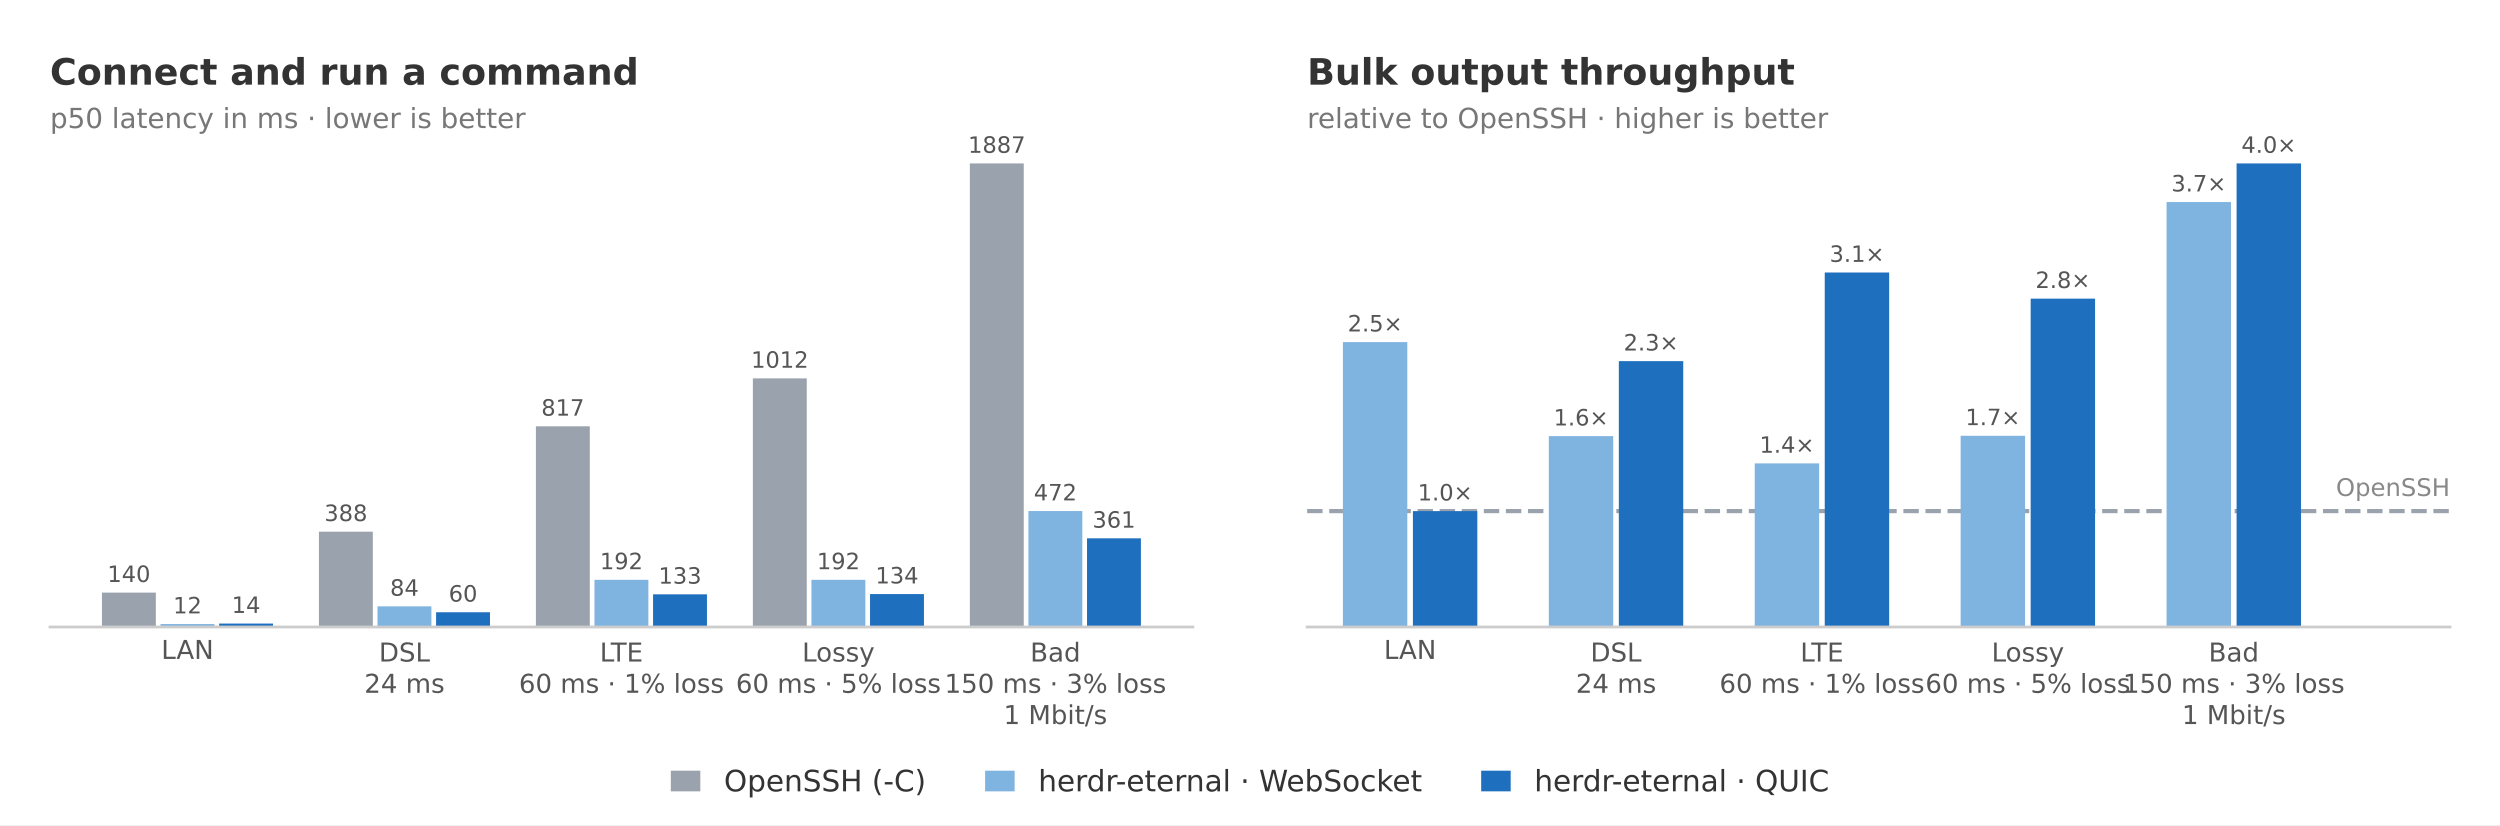
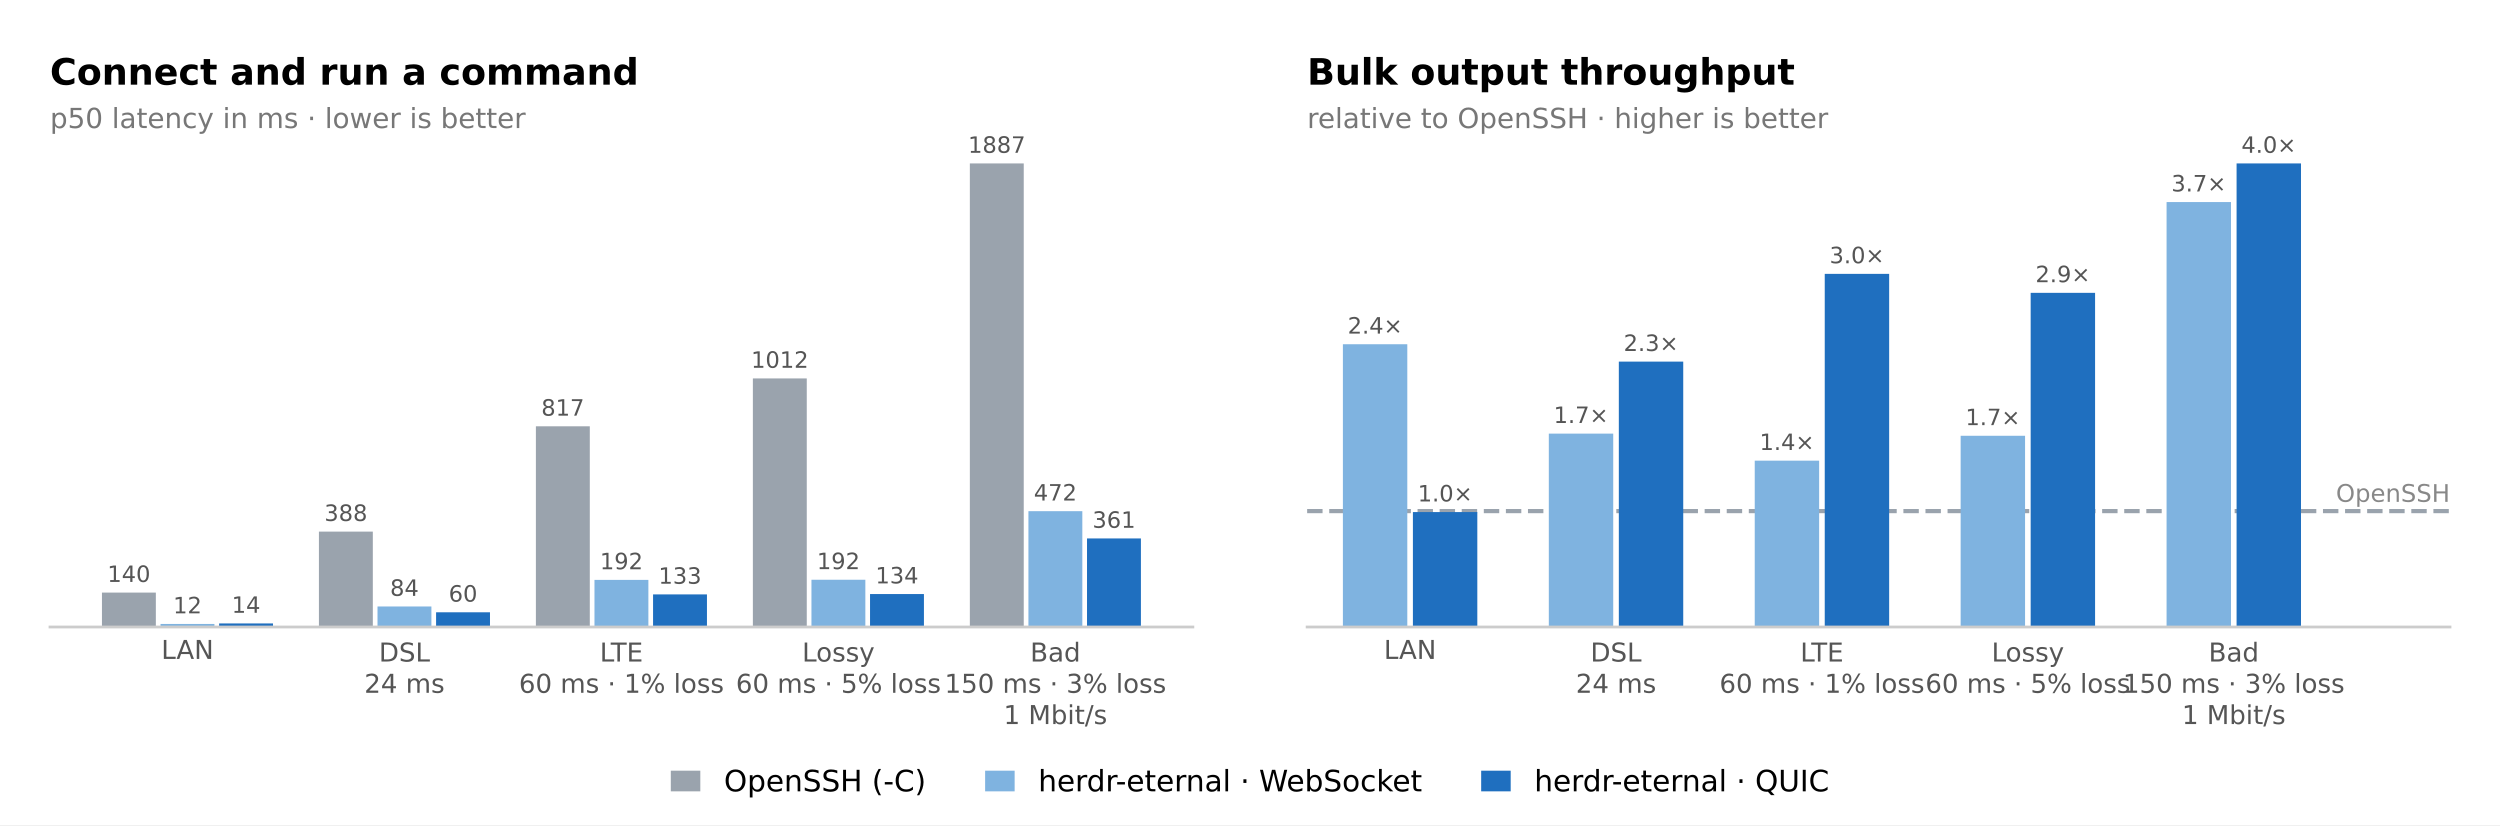
<svg xmlns="http://www.w3.org/2000/svg" width="720pt" height="237.6pt" viewBox="0 0 720 237.6" version="1.1">
  <defs>
    <style type="text/css">*{stroke-linejoin: round; stroke-linecap: butt}</style>
  </defs>
  <g id="figure_1">
    <g id="patch_1">
      <path d="M 0 237.6  L 720 237.6  L 720 0  L 0 0  z " style="fill: #ffffff" />
    </g>
    <g id="axes_1">
      <g id="patch_2">
        <path d="M 14.4 180.576  L 343.543 180.576  L 343.543 40.392  L 14.4 40.392  z " style="fill: #ffffff" />
      </g>
      <g id="patch_3">
-         <path d="M 29.361 180.576  L 44.883 180.576  L 44.883 170.671  L 29.361 170.671  z " clip-path="url(#p331c6123f1)" style="fill: #9aa3ad" />
+         <path d="M 29.361 180.576  L 44.883 180.576  L 44.883 170.666  L 29.361 170.666  z " clip-path="url(#p331c6123f1)" style="fill: #9aa3ad" />
      </g>
      <g id="patch_4">
-         <path d="M 91.85 180.576  L 107.372 180.576  L 107.372 153.124  L 91.85 153.124  z " clip-path="url(#p331c6123f1)" style="fill: #9aa3ad" />
+         <path d="M 91.85 180.576  L 107.372 180.576  L 107.372 153.102  L 91.85 153.102  z " clip-path="url(#p331c6123f1)" style="fill: #9aa3ad" />
      </g>
      <g id="patch_5">
-         <path d="M 154.338 180.576  L 169.861 180.576  L 169.861 122.772  L 154.338 122.772  z " clip-path="url(#p331c6123f1)" style="fill: #9aa3ad" />
+         <path d="M 154.338 180.576  L 169.861 180.576  L 169.861 122.774  L 154.338 122.774  z " clip-path="url(#p331c6123f1)" style="fill: #9aa3ad" />
      </g>
      <g id="patch_6">
-         <path d="M 216.827 180.576  L 232.349 180.576  L 232.349 108.975  L 216.827 108.975  z " clip-path="url(#p331c6123f1)" style="fill: #9aa3ad" />
+         <path d="M 216.827 180.576  L 232.349 180.576  L 232.349 108.987  L 216.827 108.987  z " clip-path="url(#p331c6123f1)" style="fill: #9aa3ad" />
      </g>
      <g id="patch_7">
        <path d="M 279.316 180.576  L 294.838 180.576  L 294.838 47.067  L 279.316 47.067  z " clip-path="url(#p331c6123f1)" style="fill: #9aa3ad" />
      </g>
      <g id="patch_8">
-         <path d="M 46.233 180.576  L 61.755 180.576  L 61.755 179.727  L 46.233 179.727  z " clip-path="url(#p331c6123f1)" style="fill: #7fb3e0" />
+         <path d="M 46.233 180.576  L 61.755 180.576  L 61.755 179.7  L 46.233 179.7  z " clip-path="url(#p331c6123f1)" style="fill: #7fb3e0" />
      </g>
      <g id="patch_9">
-         <path d="M 108.722 180.576  L 124.244 180.576  L 124.244 174.633  L 108.722 174.633  z " clip-path="url(#p331c6123f1)" style="fill: #7fb3e0" />
+         <path d="M 108.722 180.576  L 124.244 180.576  L 124.244 174.665  L 108.722 174.665  z " clip-path="url(#p331c6123f1)" style="fill: #7fb3e0" />
      </g>
      <g id="patch_10">
-         <path d="M 171.21 180.576  L 186.733 180.576  L 186.733 166.992  L 171.21 166.992  z " clip-path="url(#p331c6123f1)" style="fill: #7fb3e0" />
+         <path d="M 171.21 180.576  L 186.733 180.576  L 186.733 167.008  L 171.21 167.008  z " clip-path="url(#p331c6123f1)" style="fill: #7fb3e0" />
      </g>
      <g id="patch_11">
-         <path d="M 233.699 180.576  L 249.221 180.576  L 249.221 166.992  L 233.699 166.992  z " clip-path="url(#p331c6123f1)" style="fill: #7fb3e0" />
+         <path d="M 233.699 180.576  L 249.221 180.576  L 249.221 166.969  L 233.699 166.969  z " clip-path="url(#p331c6123f1)" style="fill: #7fb3e0" />
      </g>
      <g id="patch_12">
-         <path d="M 296.188 180.576  L 311.71 180.576  L 311.71 147.181  L 296.188 147.181  z " clip-path="url(#p331c6123f1)" style="fill: #7fb3e0" />
+         <path d="M 296.188 180.576  L 311.71 180.576  L 311.71 147.219  L 296.188 147.219  z " clip-path="url(#p331c6123f1)" style="fill: #7fb3e0" />
      </g>
      <g id="patch_13">
-         <path d="M 63.105 180.576  L 78.627 180.576  L 78.627 179.585  L 63.105 179.585  z " clip-path="url(#p331c6123f1)" style="fill: #1f6fbf" />
+         <path d="M 63.105 180.576  L 78.627 180.576  L 78.627 179.551  L 63.105 179.551  z " clip-path="url(#p331c6123f1)" style="fill: #1f6fbf" />
      </g>
      <g id="patch_14">
-         <path d="M 125.594 180.576  L 141.116 180.576  L 141.116 176.331  L 125.594 176.331  z " clip-path="url(#p331c6123f1)" style="fill: #1f6fbf" />
+         <path d="M 125.594 180.576  L 141.116 180.576  L 141.116 176.339  L 125.594 176.339  z " clip-path="url(#p331c6123f1)" style="fill: #1f6fbf" />
      </g>
      <g id="patch_15">
-         <path d="M 188.082 180.576  L 203.604 180.576  L 203.604 171.166  L 188.082 171.166  z " clip-path="url(#p331c6123f1)" style="fill: #1f6fbf" />
+         <path d="M 188.082 180.576  L 203.604 180.576  L 203.604 171.188  L 188.082 171.188  z " clip-path="url(#p331c6123f1)" style="fill: #1f6fbf" />
      </g>
      <g id="patch_16">
-         <path d="M 250.571 180.576  L 266.093 180.576  L 266.093 171.095  L 250.571 171.095  z " clip-path="url(#p331c6123f1)" style="fill: #1f6fbf" />
+         <path d="M 250.571 180.576  L 266.093 180.576  L 266.093 171.086  L 250.571 171.086  z " clip-path="url(#p331c6123f1)" style="fill: #1f6fbf" />
      </g>
      <g id="patch_17">
-         <path d="M 313.06 180.576  L 328.582 180.576  L 328.582 155.035  L 313.06 155.035  z " clip-path="url(#p331c6123f1)" style="fill: #1f6fbf" />
+         <path d="M 313.06 180.576  L 328.582 180.576  L 328.582 155.071  L 313.06 155.071  z " clip-path="url(#p331c6123f1)" style="fill: #1f6fbf" />
      </g>
      <g id="matplotlib.axis_1">
        <g id="xtick_1">
          <g id="line2d_1" />
          <g id="text_1">
            <text style="font-size: 7.5px; font-family: 'DejaVu Sans'; text-anchor: middle; fill: #555555" x="53.994" y="189.774" transform="rotate(-0 53.99408 189.7742)">LAN</text>
          </g>
        </g>
        <g id="xtick_2">
          <g id="line2d_2" />
          <g id="text_2">
            <text style="font-size: 7.5px; font-family: 'DejaVu Sans'; fill: #555555" transform="translate(109.1251 190.525)">DSL</text>
            <text style="font-size: 7.5px; font-family: 'DejaVu Sans'; fill: #555555" transform="translate(104.9128 199.5264)">24 ms</text>
          </g>
        </g>
        <g id="xtick_3">
          <g id="line2d_3" />
          <g id="text_3">
            <text style="font-size: 7.5px; font-family: 'DejaVu Sans'; fill: #555555" transform="translate(172.7382 190.525)">LTE</text>
            <text style="font-size: 7.5px; font-family: 'DejaVu Sans'; fill: #555555" transform="translate(149.4419 199.527)">60 ms · 1% loss</text>
          </g>
        </g>
        <g id="xtick_4">
          <g id="line2d_4" />
          <g id="text_4">
            <text style="font-size: 7.5px; font-family: 'DejaVu Sans'; fill: #555555" transform="translate(231.0152 190.525)">Lossy</text>
            <text style="font-size: 7.5px; font-family: 'DejaVu Sans'; fill: #555555" transform="translate(211.9306 199.527)">60 ms · 5% loss</text>
          </g>
        </g>
        <g id="xtick_5">
          <g id="line2d_5" />
          <g id="text_5">
            <text style="font-size: 7.5px; font-family: 'DejaVu Sans'; fill: #555555" transform="translate(296.6972 190.5256)">Bad</text>
            <text style="font-size: 7.5px; font-family: 'DejaVu Sans'; fill: #555555" transform="translate(272.0334 199.5276)">150 ms · 3% loss</text>
            <text style="font-size: 7.5px; font-family: 'DejaVu Sans'; fill: #555555" transform="translate(289.0261 208.5297)">1 Mbit/s</text>
          </g>
        </g>
      </g>
      <g id="matplotlib.axis_2" />
      <g id="patch_18">
        <path d="M 14.4 180.576  L 343.543 180.576  " style="fill: none; stroke: #cccccc; stroke-width: 0.8; stroke-linejoin: miter; stroke-linecap: square" />
      </g>
      <g id="text_6">
-         <text style="font-size: 6.5px; font-family: 'DejaVu Sans'; text-anchor: middle; fill: #555555" x="37.122" y="167.609" transform="rotate(-0 37.12213 167.6092)">140</text>
+         <text style="font-size: 6.5px; font-family: 'DejaVu Sans'; text-anchor: middle; fill: #555555" x="37.122" y="167.604" transform="rotate(-0 37.12213 167.604)">140</text>
      </g>
      <g id="text_7">
-         <text style="font-size: 6.5px; font-family: 'DejaVu Sans'; text-anchor: middle; fill: #555555" x="99.611" y="150.063" transform="rotate(-0 99.61081 150.0628)">388</text>
+         <text style="font-size: 6.5px; font-family: 'DejaVu Sans'; text-anchor: middle; fill: #555555" x="99.611" y="150.04" transform="rotate(-0 99.61081 150.0404)">388</text>
      </g>
      <g id="text_8">
-         <text style="font-size: 6.5px; font-family: 'DejaVu Sans'; text-anchor: middle; fill: #555555" x="162.099" y="119.71" transform="rotate(-0 162.0995 119.7103)">817</text>
+         <text style="font-size: 6.5px; font-family: 'DejaVu Sans'; text-anchor: middle; fill: #555555" x="162.099" y="119.713" transform="rotate(-0 162.0995 119.7128)">817</text>
      </g>
      <g id="text_9">
-         <text style="font-size: 6.5px; font-family: 'DejaVu Sans'; text-anchor: middle; fill: #555555" x="224.588" y="105.914" transform="rotate(-0 224.5882 105.9137)">1012</text>
+         <text style="font-size: 6.5px; font-family: 'DejaVu Sans'; text-anchor: middle; fill: #555555" x="224.588" y="105.925" transform="rotate(-0 224.5882 105.9252)">1012</text>
      </g>
      <g id="text_10">
        <text style="font-size: 6.5px; font-family: 'DejaVu Sans'; text-anchor: middle; fill: #555555" x="287.077" y="44.006" transform="rotate(-0 287.0768 44.0059)">1887</text>
      </g>
      <g id="text_11">
-         <text style="font-size: 6.5px; font-family: 'DejaVu Sans'; text-anchor: middle; fill: #555555" x="53.994" y="176.665" transform="rotate(-0 53.99408 176.6655)">12</text>
+         <text style="font-size: 6.5px; font-family: 'DejaVu Sans'; text-anchor: middle; fill: #555555" x="53.994" y="176.638" transform="rotate(-0 53.99408 176.638)">12</text>
      </g>
      <g id="text_12">
-         <text style="font-size: 6.5px; font-family: 'DejaVu Sans'; text-anchor: middle; fill: #555555" x="116.483" y="171.571" transform="rotate(-0 116.4828 171.5713)">84</text>
+         <text style="font-size: 6.5px; font-family: 'DejaVu Sans'; text-anchor: middle; fill: #555555" x="116.483" y="171.604" transform="rotate(-0 116.4828 171.6036)">84</text>
      </g>
      <g id="text_13">
-         <text style="font-size: 6.5px; font-family: 'DejaVu Sans'; text-anchor: middle; fill: #555555" x="178.971" y="163.93" transform="rotate(-0 178.9714 163.9301)">192</text>
+         <text style="font-size: 6.5px; font-family: 'DejaVu Sans'; text-anchor: middle; fill: #555555" x="178.971" y="163.947" transform="rotate(-0 178.9714 163.9469)">192</text>
      </g>
      <g id="text_14">
-         <text style="font-size: 6.5px; font-family: 'DejaVu Sans'; text-anchor: middle; fill: #555555" x="241.46" y="163.93" transform="rotate(-0 241.4601 163.9301)">192</text>
+         <text style="font-size: 6.5px; font-family: 'DejaVu Sans'; text-anchor: middle; fill: #555555" x="241.46" y="163.907" transform="rotate(-0 241.4601 163.9073)">192</text>
      </g>
      <g id="text_15">
-         <text style="font-size: 6.5px; font-family: 'DejaVu Sans'; text-anchor: middle; fill: #555555" x="303.949" y="144.12" transform="rotate(-0 303.9488 144.1196)">472</text>
+         <text style="font-size: 6.5px; font-family: 'DejaVu Sans'; text-anchor: middle; fill: #555555" x="303.949" y="144.158" transform="rotate(-0 303.9488 144.1578)">472</text>
      </g>
      <g id="text_16">
-         <text style="font-size: 6.5px; font-family: 'DejaVu Sans'; text-anchor: middle; fill: #555555" x="70.866" y="176.524" transform="rotate(-0 70.86602 176.524)">14</text>
+         <text style="font-size: 6.5px; font-family: 'DejaVu Sans'; text-anchor: middle; fill: #555555" x="70.866" y="176.489" transform="rotate(-0 70.86602 176.4895)">14</text>
      </g>
      <g id="text_17">
-         <text style="font-size: 6.5px; font-family: 'DejaVu Sans'; text-anchor: middle; fill: #555555" x="133.355" y="173.269" transform="rotate(-0 133.3547 173.2694)">60</text>
+         <text style="font-size: 6.5px; font-family: 'DejaVu Sans'; text-anchor: middle; fill: #555555" x="133.355" y="173.277" transform="rotate(-0 133.3547 173.2773)">60</text>
      </g>
      <g id="text_18">
-         <text style="font-size: 6.5px; font-family: 'DejaVu Sans'; text-anchor: middle; fill: #555555" x="195.843" y="168.104" transform="rotate(-0 195.8434 168.1045)">133</text>
+         <text style="font-size: 6.5px; font-family: 'DejaVu Sans'; text-anchor: middle; fill: #555555" x="195.843" y="168.126" transform="rotate(-0 195.8434 168.1261)">133</text>
      </g>
      <g id="text_19">
-         <text style="font-size: 6.5px; font-family: 'DejaVu Sans'; text-anchor: middle; fill: #555555" x="258.332" y="168.034" transform="rotate(-0 258.332 168.0337)">134</text>
+         <text style="font-size: 6.5px; font-family: 'DejaVu Sans'; text-anchor: middle; fill: #555555" x="258.332" y="168.025" transform="rotate(-0 258.332 168.0249)">134</text>
      </g>
      <g id="text_20">
-         <text style="font-size: 6.5px; font-family: 'DejaVu Sans'; text-anchor: middle; fill: #555555" x="320.821" y="151.973" transform="rotate(-0 320.8207 151.9731)">361</text>
+         <text style="font-size: 6.5px; font-family: 'DejaVu Sans'; text-anchor: middle; fill: #555555" x="320.821" y="152.009" transform="rotate(-0 320.8207 152.0091)">361</text>
      </g>
      <g id="text_21">
        <text style="font-size: 8px; font-family: 'DejaVu Sans'; text-anchor: start; fill: #777777" x="14.4" y="36.887" transform="rotate(-0 14.4 36.8874)">p50 latency in ms · lower is better</text>
      </g>
      <g id="text_22">
-         <text style="font-weight: 700; font-size: 10.5px; font-family: 'DejaVu Sans'; text-anchor: start; fill: #333333" x="14.4" y="24.392" transform="rotate(-0 14.4 24.392)">Connect and run a command</text>
+         <text style="font-weight: 700; font-size: 10.5px; font-family: 'DejaVu Sans'; text-anchor: start" x="14.4" y="24.392" transform="rotate(-0 14.4 24.392)">Connect and run a command</text>
      </g>
    </g>
    <g id="axes_2">
      <g id="patch_19">
        <path d="M 376.457 180.576  L 705.6 180.576  L 705.6 40.392  L 376.457 40.392  z " style="fill: #ffffff" />
      </g>
      <g id="line2d_6">
        <path d="M 376.457 147.199  L 705.6 147.199  " clip-path="url(#pf6ed8e0d11)" style="fill: none; stroke-dasharray: 4.44,1.92; stroke-dashoffset: 0; stroke: #9aa3ad; stroke-width: 1.2" />
      </g>
      <g id="patch_20">
-         <path d="M 386.752 180.576  L 405.303 180.576  L 405.303 98.524  L 386.752 98.524  z " clip-path="url(#pf6ed8e0d11)" style="fill: #7fb3e0" />
+         <path d="M 386.752 180.576  L 405.303 180.576  L 405.303 99.141  L 386.752 99.141  z " clip-path="url(#pf6ed8e0d11)" style="fill: #7fb3e0" />
      </g>
      <g id="patch_21">
-         <path d="M 446.058 180.576  L 464.608 180.576  L 464.608 125.602  L 446.058 125.602  z " clip-path="url(#pf6ed8e0d11)" style="fill: #7fb3e0" />
+         <path d="M 446.058 180.576  L 464.608 180.576  L 464.608 124.882  L 446.058 124.882  z " clip-path="url(#pf6ed8e0d11)" style="fill: #7fb3e0" />
      </g>
      <g id="patch_22">
-         <path d="M 505.363 180.576  L 523.913 180.576  L 523.913 133.455  L 505.363 133.455  z " clip-path="url(#pf6ed8e0d11)" style="fill: #7fb3e0" />
+         <path d="M 505.363 180.576  L 523.913 180.576  L 523.913 132.67  L 505.363 132.67  z " clip-path="url(#pf6ed8e0d11)" style="fill: #7fb3e0" />
      </g>
      <g id="patch_23">
        <path d="M 564.668 180.576  L 583.218 180.576  L 583.218 125.504  L 564.668 125.504  z " clip-path="url(#pf6ed8e0d11)" style="fill: #7fb3e0" />
      </g>
      <g id="patch_24">
        <path d="M 623.973 180.576  L 642.523 180.576  L 642.523 58.193  L 623.973 58.193  z " clip-path="url(#pf6ed8e0d11)" style="fill: #7fb3e0" />
      </g>
      <g id="patch_25">
-         <path d="M 406.916 180.576  L 425.467 180.576  L 425.467 147.199  L 406.916 147.199  z " clip-path="url(#pf6ed8e0d11)" style="fill: #1f6fbf" />
+         <path d="M 406.916 180.576  L 425.467 180.576  L 425.467 147.476  L 406.916 147.476  z " clip-path="url(#pf6ed8e0d11)" style="fill: #1f6fbf" />
      </g>
      <g id="patch_26">
-         <path d="M 466.221 180.576  L 484.772 180.576  L 484.772 104.005  L 466.221 104.005  z " clip-path="url(#pf6ed8e0d11)" style="fill: #1f6fbf" />
+         <path d="M 466.221 180.576  L 484.772 180.576  L 484.772 104.144  L 466.221 104.144  z " clip-path="url(#pf6ed8e0d11)" style="fill: #1f6fbf" />
      </g>
      <g id="patch_27">
-         <path d="M 525.526 180.576  L 544.077 180.576  L 544.077 78.481  L 525.526 78.481  z " clip-path="url(#pf6ed8e0d11)" style="fill: #1f6fbf" />
+         <path d="M 525.526 180.576  L 544.077 180.576  L 544.077 78.874  L 525.526 78.874  z " clip-path="url(#pf6ed8e0d11)" style="fill: #1f6fbf" />
      </g>
      <g id="patch_28">
-         <path d="M 584.831 180.576  L 603.382 180.576  L 603.382 86.007  L 584.831 86.007  z " clip-path="url(#pf6ed8e0d11)" style="fill: #1f6fbf" />
+         <path d="M 584.831 180.576  L 603.382 180.576  L 603.382 84.339  L 584.831 84.339  z " clip-path="url(#pf6ed8e0d11)" style="fill: #1f6fbf" />
      </g>
      <g id="patch_29">
        <path d="M 644.136 180.576  L 662.687 180.576  L 662.687 47.067  L 644.136 47.067  z " clip-path="url(#pf6ed8e0d11)" style="fill: #1f6fbf" />
      </g>
      <g id="matplotlib.axis_3">
        <g id="xtick_6">
          <g id="line2d_7" />
          <g id="text_23">
            <text style="font-size: 7.5px; font-family: 'DejaVu Sans'; text-anchor: middle; fill: #555555" x="406.11" y="189.774" transform="rotate(-0 406.1097 189.7742)">LAN</text>
          </g>
        </g>
        <g id="xtick_7">
          <g id="line2d_8" />
          <g id="text_24">
            <text style="font-size: 7.5px; font-family: 'DejaVu Sans'; fill: #555555" transform="translate(458.0571 190.525)">DSL</text>
            <text style="font-size: 7.5px; font-family: 'DejaVu Sans'; fill: #555555" transform="translate(453.8447 199.5264)">24 ms</text>
          </g>
        </g>
        <g id="xtick_8">
          <g id="line2d_9" />
          <g id="text_25">
            <text style="font-size: 7.5px; font-family: 'DejaVu Sans'; fill: #555555" transform="translate(518.4865 190.525)">LTE</text>
            <text style="font-size: 7.5px; font-family: 'DejaVu Sans'; fill: #555555" transform="translate(495.1902 199.527)">60 ms · 1% loss</text>
          </g>
        </g>
        <g id="xtick_9">
          <g id="line2d_10" />
          <g id="text_26">
            <text style="font-size: 7.5px; font-family: 'DejaVu Sans'; fill: #555555" transform="translate(573.5798 190.525)">Lossy</text>
            <text style="font-size: 7.5px; font-family: 'DejaVu Sans'; fill: #555555" transform="translate(554.4952 199.527)">60 ms · 5% loss</text>
          </g>
        </g>
        <g id="xtick_10">
          <g id="line2d_11" />
          <g id="text_27">
            <text style="font-size: 7.5px; font-family: 'DejaVu Sans'; fill: #555555" transform="translate(636.0782 190.5256)">Bad</text>
            <text style="font-size: 7.5px; font-family: 'DejaVu Sans'; fill: #555555" transform="translate(611.4143 199.5276)">150 ms · 3% loss</text>
            <text style="font-size: 7.5px; font-family: 'DejaVu Sans'; fill: #555555" transform="translate(628.4071 208.5297)">1 Mbit/s</text>
          </g>
        </g>
      </g>
      <g id="matplotlib.axis_4" />
      <g id="patch_30">
        <path d="M 376.457 180.576  L 705.6 180.576  " style="fill: none; stroke: #cccccc; stroke-width: 0.8; stroke-linejoin: miter; stroke-linecap: square" />
      </g>
      <g id="text_28">
-         <text style="font-size: 6.5px; font-family: 'DejaVu Sans'; text-anchor: middle; fill: #555555" x="396.028" y="95.462" transform="rotate(-0 396.0278 95.46233)">2.5×</text>
+         <text style="font-size: 6.5px; font-family: 'DejaVu Sans'; text-anchor: middle; fill: #555555" x="396.028" y="96.08" transform="rotate(-0 396.0278 96.07979)">2.4×</text>
      </g>
      <g id="text_29">
-         <text style="font-size: 6.5px; font-family: 'DejaVu Sans'; text-anchor: middle; fill: #555555" x="455.333" y="122.54" transform="rotate(-0 455.3328 122.5404)">1.6×</text>
+         <text style="font-size: 6.5px; font-family: 'DejaVu Sans'; text-anchor: middle; fill: #555555" x="455.333" y="121.82" transform="rotate(-0 455.3328 121.8201)">1.7×</text>
      </g>
      <g id="text_30">
-         <text style="font-size: 6.5px; font-family: 'DejaVu Sans'; text-anchor: middle; fill: #555555" x="514.638" y="130.394" transform="rotate(-0 514.6378 130.3938)">1.4×</text>
+         <text style="font-size: 6.5px; font-family: 'DejaVu Sans'; text-anchor: middle; fill: #555555" x="514.638" y="129.608" transform="rotate(-0 514.6378 129.6085)">1.4×</text>
      </g>
      <g id="text_31">
        <text style="font-size: 6.5px; font-family: 'DejaVu Sans'; text-anchor: middle; fill: #555555" x="573.943" y="122.442" transform="rotate(-0 573.9429 122.4422)">1.7×</text>
      </g>
      <g id="text_32">
        <text style="font-size: 6.5px; font-family: 'DejaVu Sans'; text-anchor: middle; fill: #555555" x="633.248" y="55.132" transform="rotate(-0 633.2479 55.13162)">3.7×</text>
      </g>
      <g id="text_33">
-         <text style="font-size: 6.5px; font-family: 'DejaVu Sans'; text-anchor: middle; fill: #555555" x="416.192" y="144.137" transform="rotate(-0 416.1915 144.1373)">1.0×</text>
+         <text style="font-size: 6.5px; font-family: 'DejaVu Sans'; text-anchor: middle; fill: #555555" x="416.192" y="144.414" transform="rotate(-0 416.1915 144.4143)">1.0×</text>
      </g>
      <g id="text_34">
-         <text style="font-size: 6.5px; font-family: 'DejaVu Sans'; text-anchor: middle; fill: #555555" x="475.497" y="100.943" transform="rotate(-0 475.4965 100.9434)">2.3×</text>
+         <text style="font-size: 6.5px; font-family: 'DejaVu Sans'; text-anchor: middle; fill: #555555" x="475.497" y="101.083" transform="rotate(-0 475.4965 101.0828)">2.3×</text>
      </g>
      <g id="text_35">
-         <text style="font-size: 6.5px; font-family: 'DejaVu Sans'; text-anchor: middle; fill: #555555" x="534.802" y="75.42" transform="rotate(-0 534.8015 75.41969)">3.1×</text>
+         <text style="font-size: 6.5px; font-family: 'DejaVu Sans'; text-anchor: middle; fill: #555555" x="534.802" y="75.812" transform="rotate(-0 534.8015 75.81236)">3.0×</text>
      </g>
      <g id="text_36">
-         <text style="font-size: 6.5px; font-family: 'DejaVu Sans'; text-anchor: middle; fill: #555555" x="594.107" y="82.946" transform="rotate(-0 594.1066 82.9459)">2.8×</text>
+         <text style="font-size: 6.5px; font-family: 'DejaVu Sans'; text-anchor: middle; fill: #555555" x="594.107" y="81.277" transform="rotate(-0 594.1066 81.27705)">2.9×</text>
      </g>
      <g id="text_37">
        <text style="font-size: 6.5px; font-family: 'DejaVu Sans'; text-anchor: middle; fill: #555555" x="653.412" y="44.006" transform="rotate(-0 653.4116 44.0059)">4.0×</text>
      </g>
      <g id="text_38">
-         <text style="font-size: 7px; font-family: 'DejaVu Sans'; text-anchor: end; fill: #888888" x="705.6" y="142.847" transform="rotate(-0 705.6 142.847)">OpenSSH</text>
+         <text style="font-size: 7px; font-family: 'DejaVu Sans'; text-anchor: end; fill: #888888" x="705.6" y="144.529" transform="rotate(-0 705.6 144.5287)">OpenSSH</text>
      </g>
      <g id="text_39">
        <text style="font-size: 8px; font-family: 'DejaVu Sans'; text-anchor: start; fill: #777777" x="376.457" y="36.887" transform="rotate(-0 376.4571 36.8874)">relative to OpenSSH · higher is better</text>
      </g>
      <g id="text_40">
-         <text style="font-weight: 700; font-size: 10.5px; font-family: 'DejaVu Sans'; text-anchor: start; fill: #333333" x="376.457" y="24.392" transform="rotate(-0 376.4571 24.392)">Bulk output throughput</text>
+         <text style="font-weight: 700; font-size: 10.5px; font-family: 'DejaVu Sans'; text-anchor: start" x="376.457" y="24.392" transform="rotate(-0 376.4571 24.392)">Bulk output throughput</text>
      </g>
    </g>
    <g id="legend_1">
      <g id="patch_31">
        <path d="M 193.191 227.908  L 201.691 227.908  L 201.691 221.958  L 193.191 221.958  z " style="fill: #9aa3ad" />
      </g>
      <g id="text_41">
-         <text style="font-size: 8.5px; font-family: 'DejaVu Sans'; text-anchor: start; fill: #333333" x="208.491" y="227.908" transform="rotate(-0 208.4915 227.908)">OpenSSH (-C)</text>
+         <text style="font-size: 8.5px; font-family: 'DejaVu Sans'; text-anchor: start" x="208.491" y="227.908" transform="rotate(-0 208.4915 227.908)">OpenSSH (-C)</text>
      </g>
      <g id="patch_32">
        <path d="M 283.716 227.908  L 292.216 227.908  L 292.216 221.958  L 283.716 221.958  z " style="fill: #7fb3e0" />
      </g>
      <g id="text_42">
-         <text style="font-size: 8.5px; font-family: 'DejaVu Sans'; text-anchor: start; fill: #333333" x="299.016" y="227.908" transform="rotate(-0 299.0165 227.908)">herdr-eternal · WebSocket</text>
+         <text style="font-size: 8.5px; font-family: 'DejaVu Sans'; text-anchor: start" x="299.016" y="227.908" transform="rotate(-0 299.0165 227.908)">herdr-eternal · WebSocket</text>
      </g>
      <g id="patch_33">
        <path d="M 426.578 227.908  L 435.078 227.908  L 435.078 221.958  L 426.578 221.958  z " style="fill: #1f6fbf" />
      </g>
      <g id="text_43">
-         <text style="font-size: 8.5px; font-family: 'DejaVu Sans'; text-anchor: start; fill: #333333" x="441.878" y="227.908" transform="rotate(-0 441.8776 227.908)">herdr-eternal · QUIC</text>
+         <text style="font-size: 8.5px; font-family: 'DejaVu Sans'; text-anchor: start" x="441.878" y="227.908" transform="rotate(-0 441.8776 227.908)">herdr-eternal · QUIC</text>
      </g>
    </g>
  </g>
  <defs>
    <clipPath id="p331c6123f1">
      <rect x="14.4" y="40.392" width="329.143" height="140.184" />
    </clipPath>
    <clipPath id="pf6ed8e0d11">
      <rect x="376.457" y="40.392" width="329.143" height="140.184" />
    </clipPath>
  </defs>
</svg>
